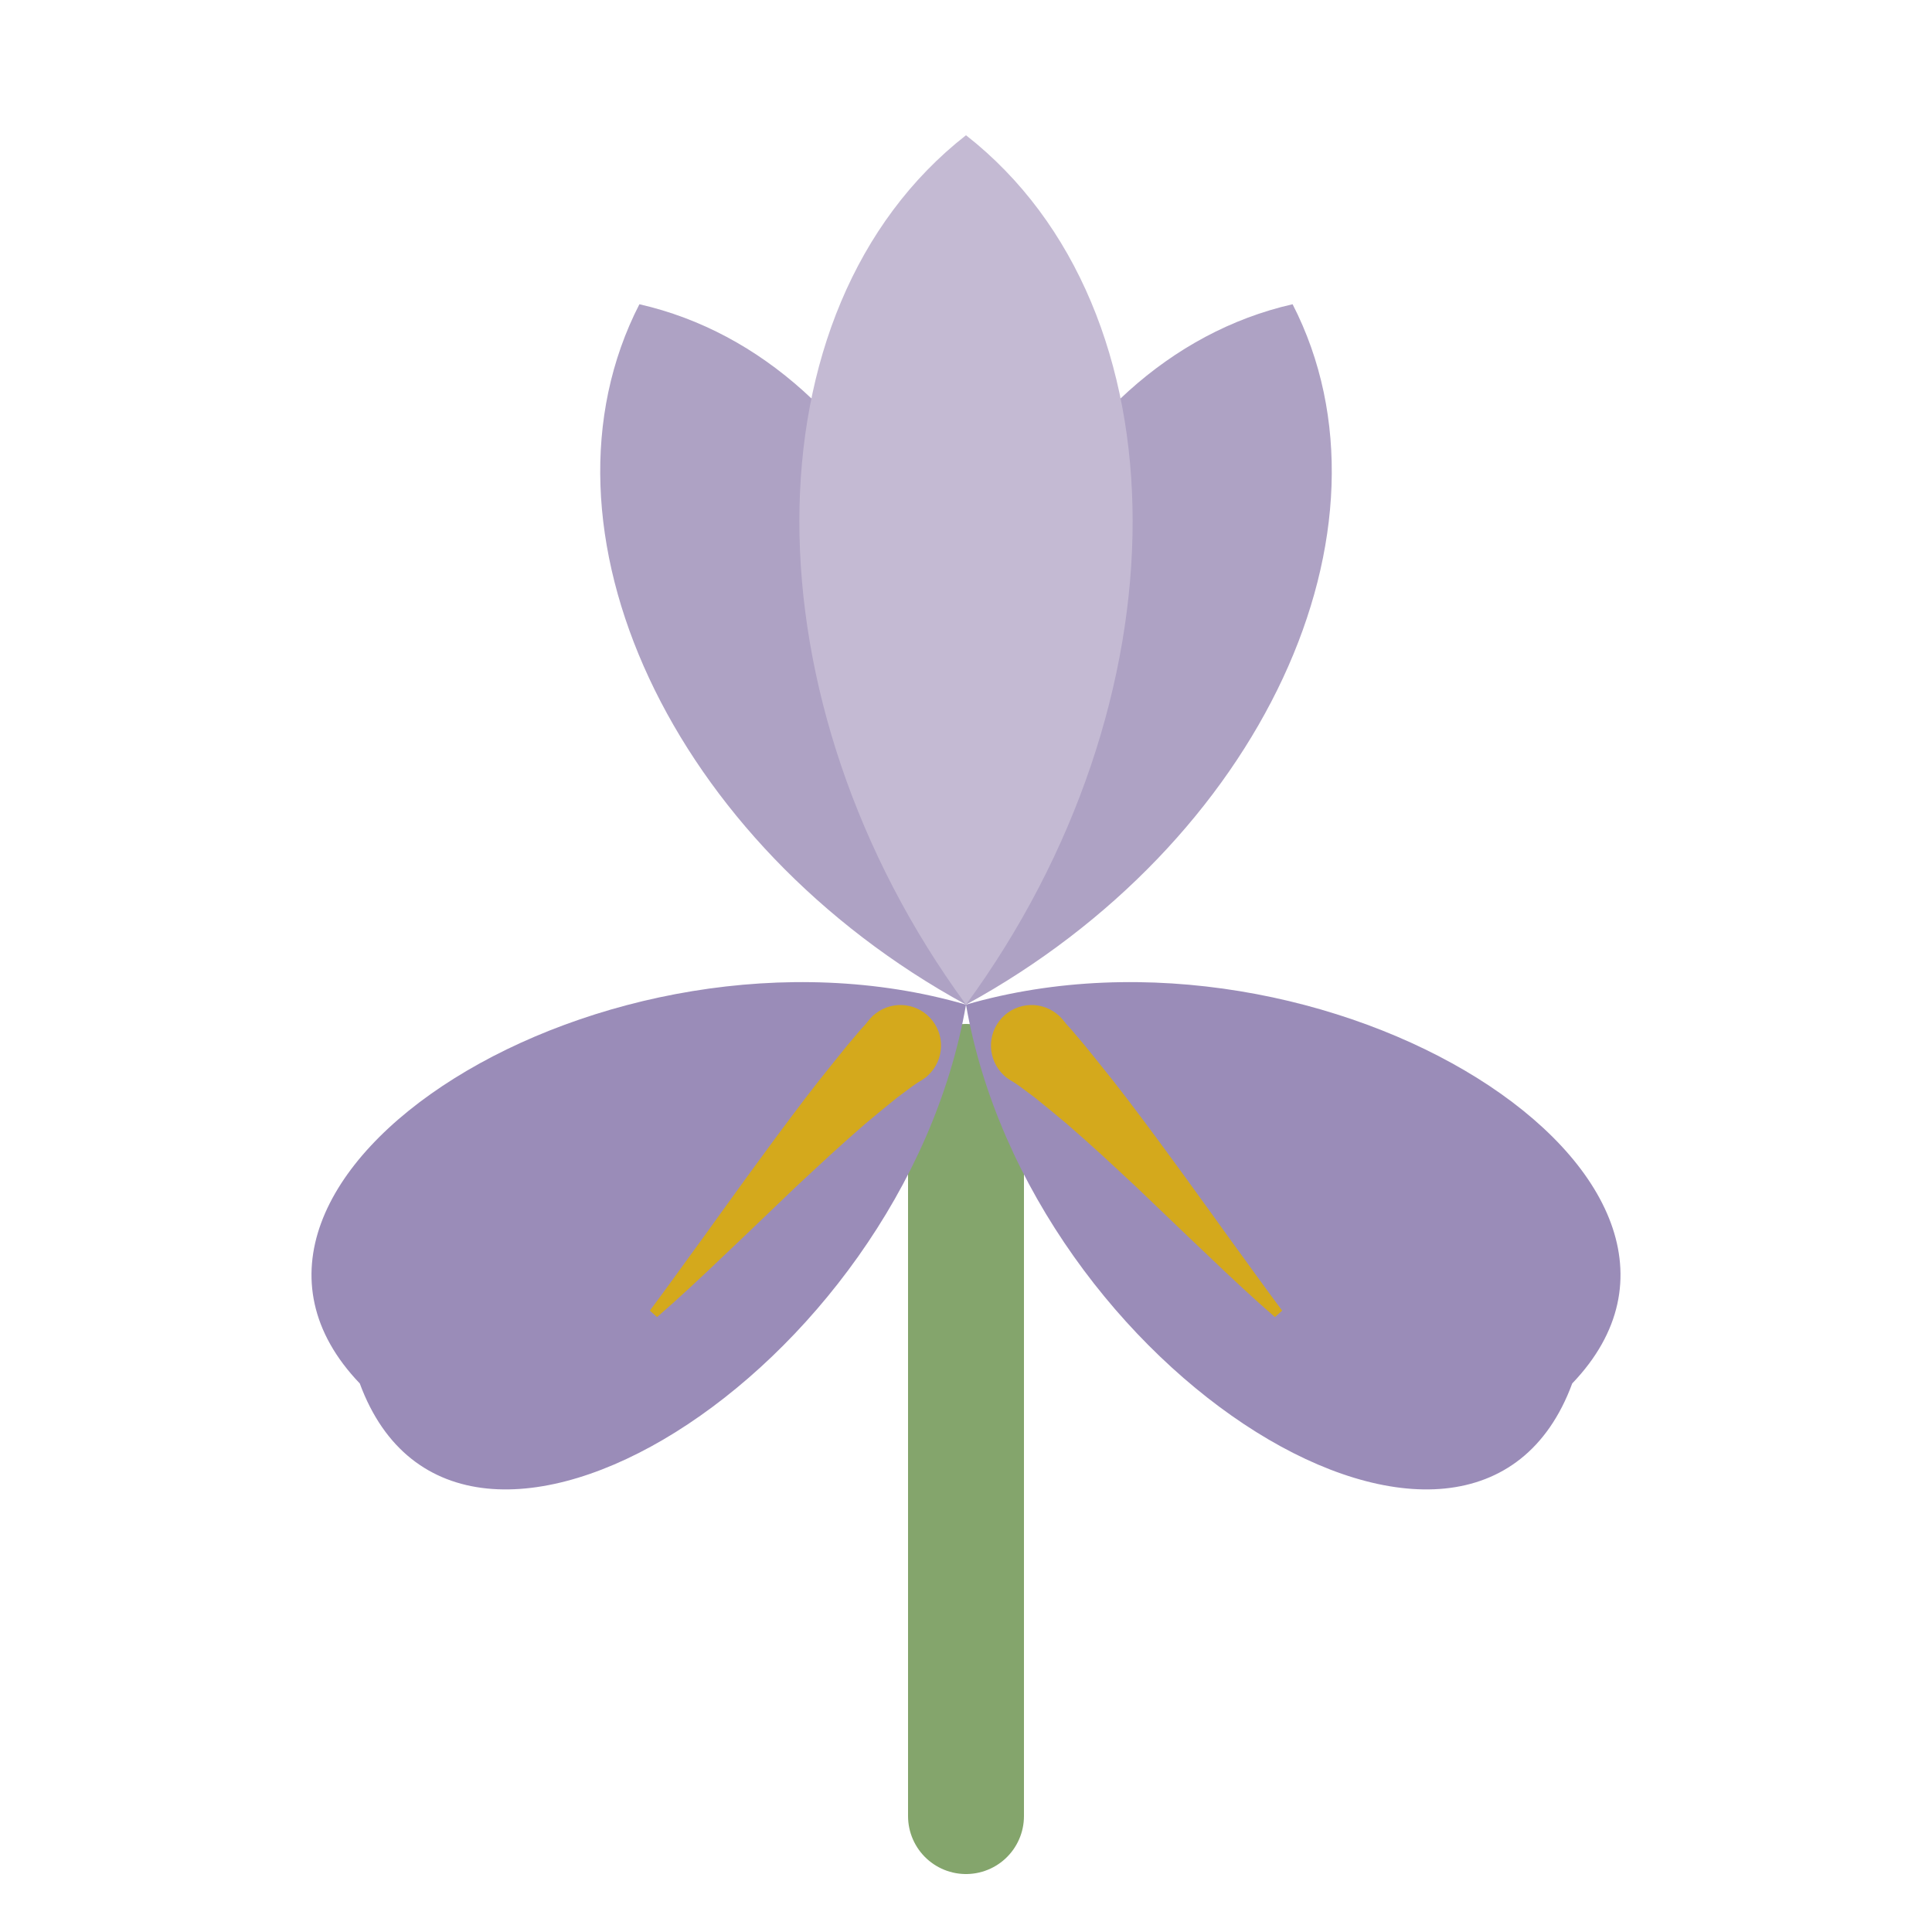
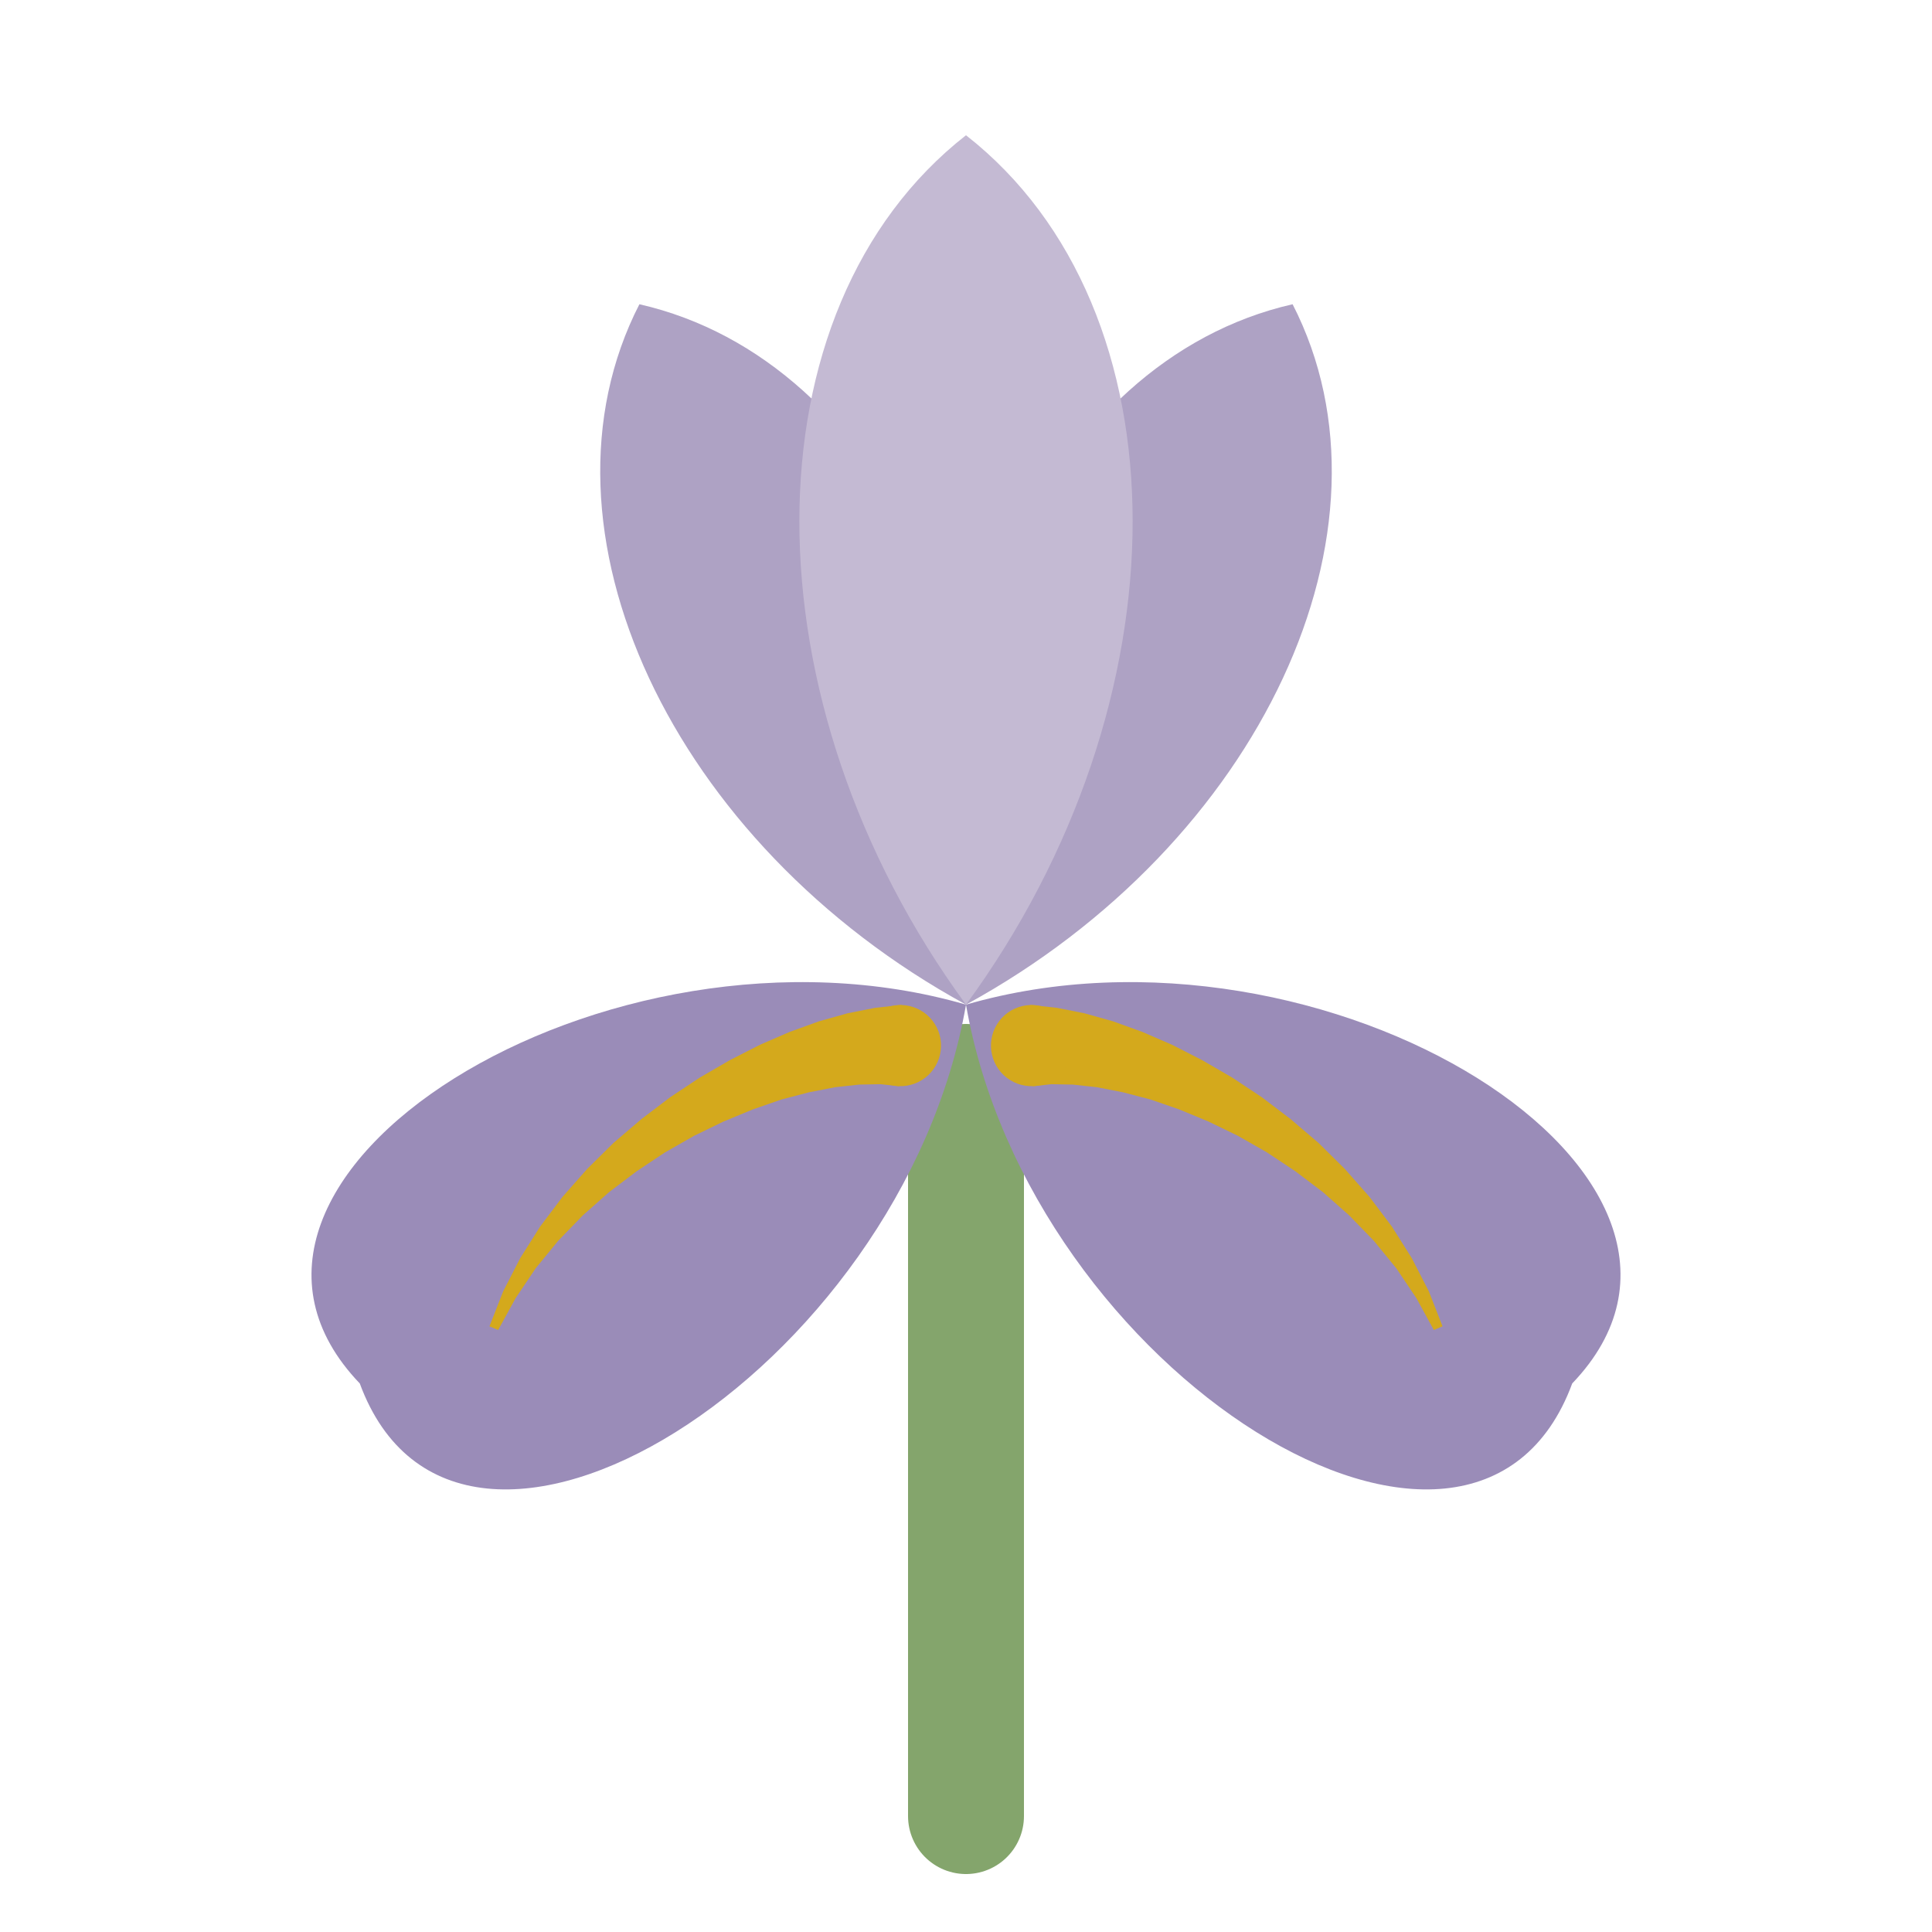
<svg xmlns="http://www.w3.org/2000/svg" viewBox="0 0 100 100">
  <path d="M50 56 V94" fill="none" stroke="#84A56C" stroke-width="6" stroke-linecap="round" />
  <g transform="translate(50 52) rotate(122)">
    <path d="M0 0 C-14.4 -12.9 -14.4 -40.0 0 -37 C14.4 -40.0 14.4 -12.9 0 0 Z" fill="#9A8CB8" />
    <g fill="#D4A91C">
-       <path d="M2.07 -3.67 L2.11 -4.58 L2.19 -5.56 L2.32 -6.61 L2.47 -7.71 L2.66 -8.87 L2.87 -10.06 L3.10 -11.27 L3.34 -12.51 L3.60 -13.76 L3.86 -15.01 L4.12 -16.26 L4.37 -17.49 L4.62 -18.71 L4.85 -19.89 L5.06 -21.04 L5.24 -22.13 L4.76 -22.27 L4.35 -21.23 L3.92 -20.16 L3.47 -19.05 L3.01 -17.91 L2.53 -16.74 L2.05 -15.56 L1.57 -14.38 L1.09 -13.18 L0.62 -12.00 L0.16 -10.82 L-0.28 -9.67 L-0.70 -8.53 L-1.09 -7.42 L-1.46 -6.35 L-1.79 -5.32 L-2.07 -4.33 Z" />
+       <path d="M1.75 -5.17 L1.15 -5.93 L0.58 -6.88 L0.03 -8.02 L-0.46 -9.30 L-0.90 -10.71 L-1.25 -12.24 L-1.52 -13.85 L-1.70 -15.53 L-1.77 -17.26 L-1.72 -19.03 L-1.56 -20.81 L-1.26 -22.60 L-0.82 -24.38 L-0.23 -26.12 L0.53 -27.82 L1.45 -29.46 L1.05 -29.74 L-0.11 -28.18 L-1.10 -26.52 L-1.94 -24.78 L-2.63 -22.98 L-3.18 -21.13 L-3.60 -19.26 L-3.88 -17.38 L-4.05 -15.52 L-4.10 -13.68 L-4.04 -11.88 L-3.89 -10.15 L-3.64 -8.49 L-3.30 -6.91 L-2.87 -5.44 L-2.35 -4.07 L-1.75 -2.83 Z" />
      <circle cx="0.00" cy="-4.00" r="2.10" />
    </g>
  </g>
  <g transform="translate(50 52) rotate(-122)">
    <path d="M0 0 C-14.4 -12.9 -14.4 -40.0 0 -37 C14.4 -40.0 14.4 -12.9 0 0 Z" fill="#9A8CB8" />
    <g fill="#D4A91C">
-       <path d="M2.07 -4.33 L1.79 -5.32 L1.46 -6.35 L1.09 -7.42 L0.70 -8.53 L0.28 -9.67 L-0.16 -10.82 L-0.62 -12.00 L-1.09 -13.18 L-1.57 -14.38 L-2.05 -15.56 L-2.53 -16.74 L-3.01 -17.91 L-3.47 -19.05 L-3.92 -20.16 L-4.35 -21.23 L-4.76 -22.27 L-5.24 -22.13 L-5.06 -21.04 L-4.85 -19.89 L-4.62 -18.71 L-4.37 -17.49 L-4.12 -16.26 L-3.86 -15.01 L-3.60 -13.76 L-3.34 -12.51 L-3.10 -11.27 L-2.87 -10.06 L-2.66 -8.87 L-2.47 -7.71 L-2.32 -6.61 L-2.19 -5.56 L-2.11 -4.58 L-2.07 -3.67 Z" />
+       <path d="M1.75 -2.83 L2.35 -4.07 L2.87 -5.44 L3.30 -6.91 L3.64 -8.49 L3.89 -10.15 L4.04 -11.88 L4.10 -13.68 L4.05 -15.52 L3.88 -17.38 L3.60 -19.26 L3.18 -21.13 L2.63 -22.98 L1.94 -24.78 L1.10 -26.52 L0.11 -28.18 L-1.05 -29.74 L-1.45 -29.46 L-0.53 -27.82 L0.23 -26.12 L0.82 -24.38 L1.26 -22.60 L1.56 -20.81 L1.72 -19.03 L1.77 -17.26 L1.70 -15.53 L1.52 -13.85 L1.25 -12.24 L0.90 -10.71 L0.46 -9.30 L-0.03 -8.02 L-0.58 -6.88 L-1.15 -5.93 L-1.75 -5.17 Z" />
      <circle cx="0.00" cy="-4.00" r="2.10" />
    </g>
  </g>
  <g transform="translate(50 52) rotate(25)">
    <path d="M0 0 C-10.3 -14.0 -10.3 -32.0 0 -40 C10.3 -32.0 10.3 -14.0 0 0 Z" fill="#AEA2C4" />
  </g>
  <g transform="translate(50 52) rotate(-25)">
    <path d="M0 0 C-10.3 -14.0 -10.3 -32.0 0 -40 C10.3 -32.0 10.3 -14.0 0 0 Z" fill="#AEA2C4" />
  </g>
  <g transform="translate(50 52) rotate(0)">
    <path d="M0 0 C-11.5 -15.7 -11.5 -36.0 0 -45 C11.5 -36.0 11.5 -15.7 0 0 Z" fill="#C4BAD3" />
  </g>
</svg>
